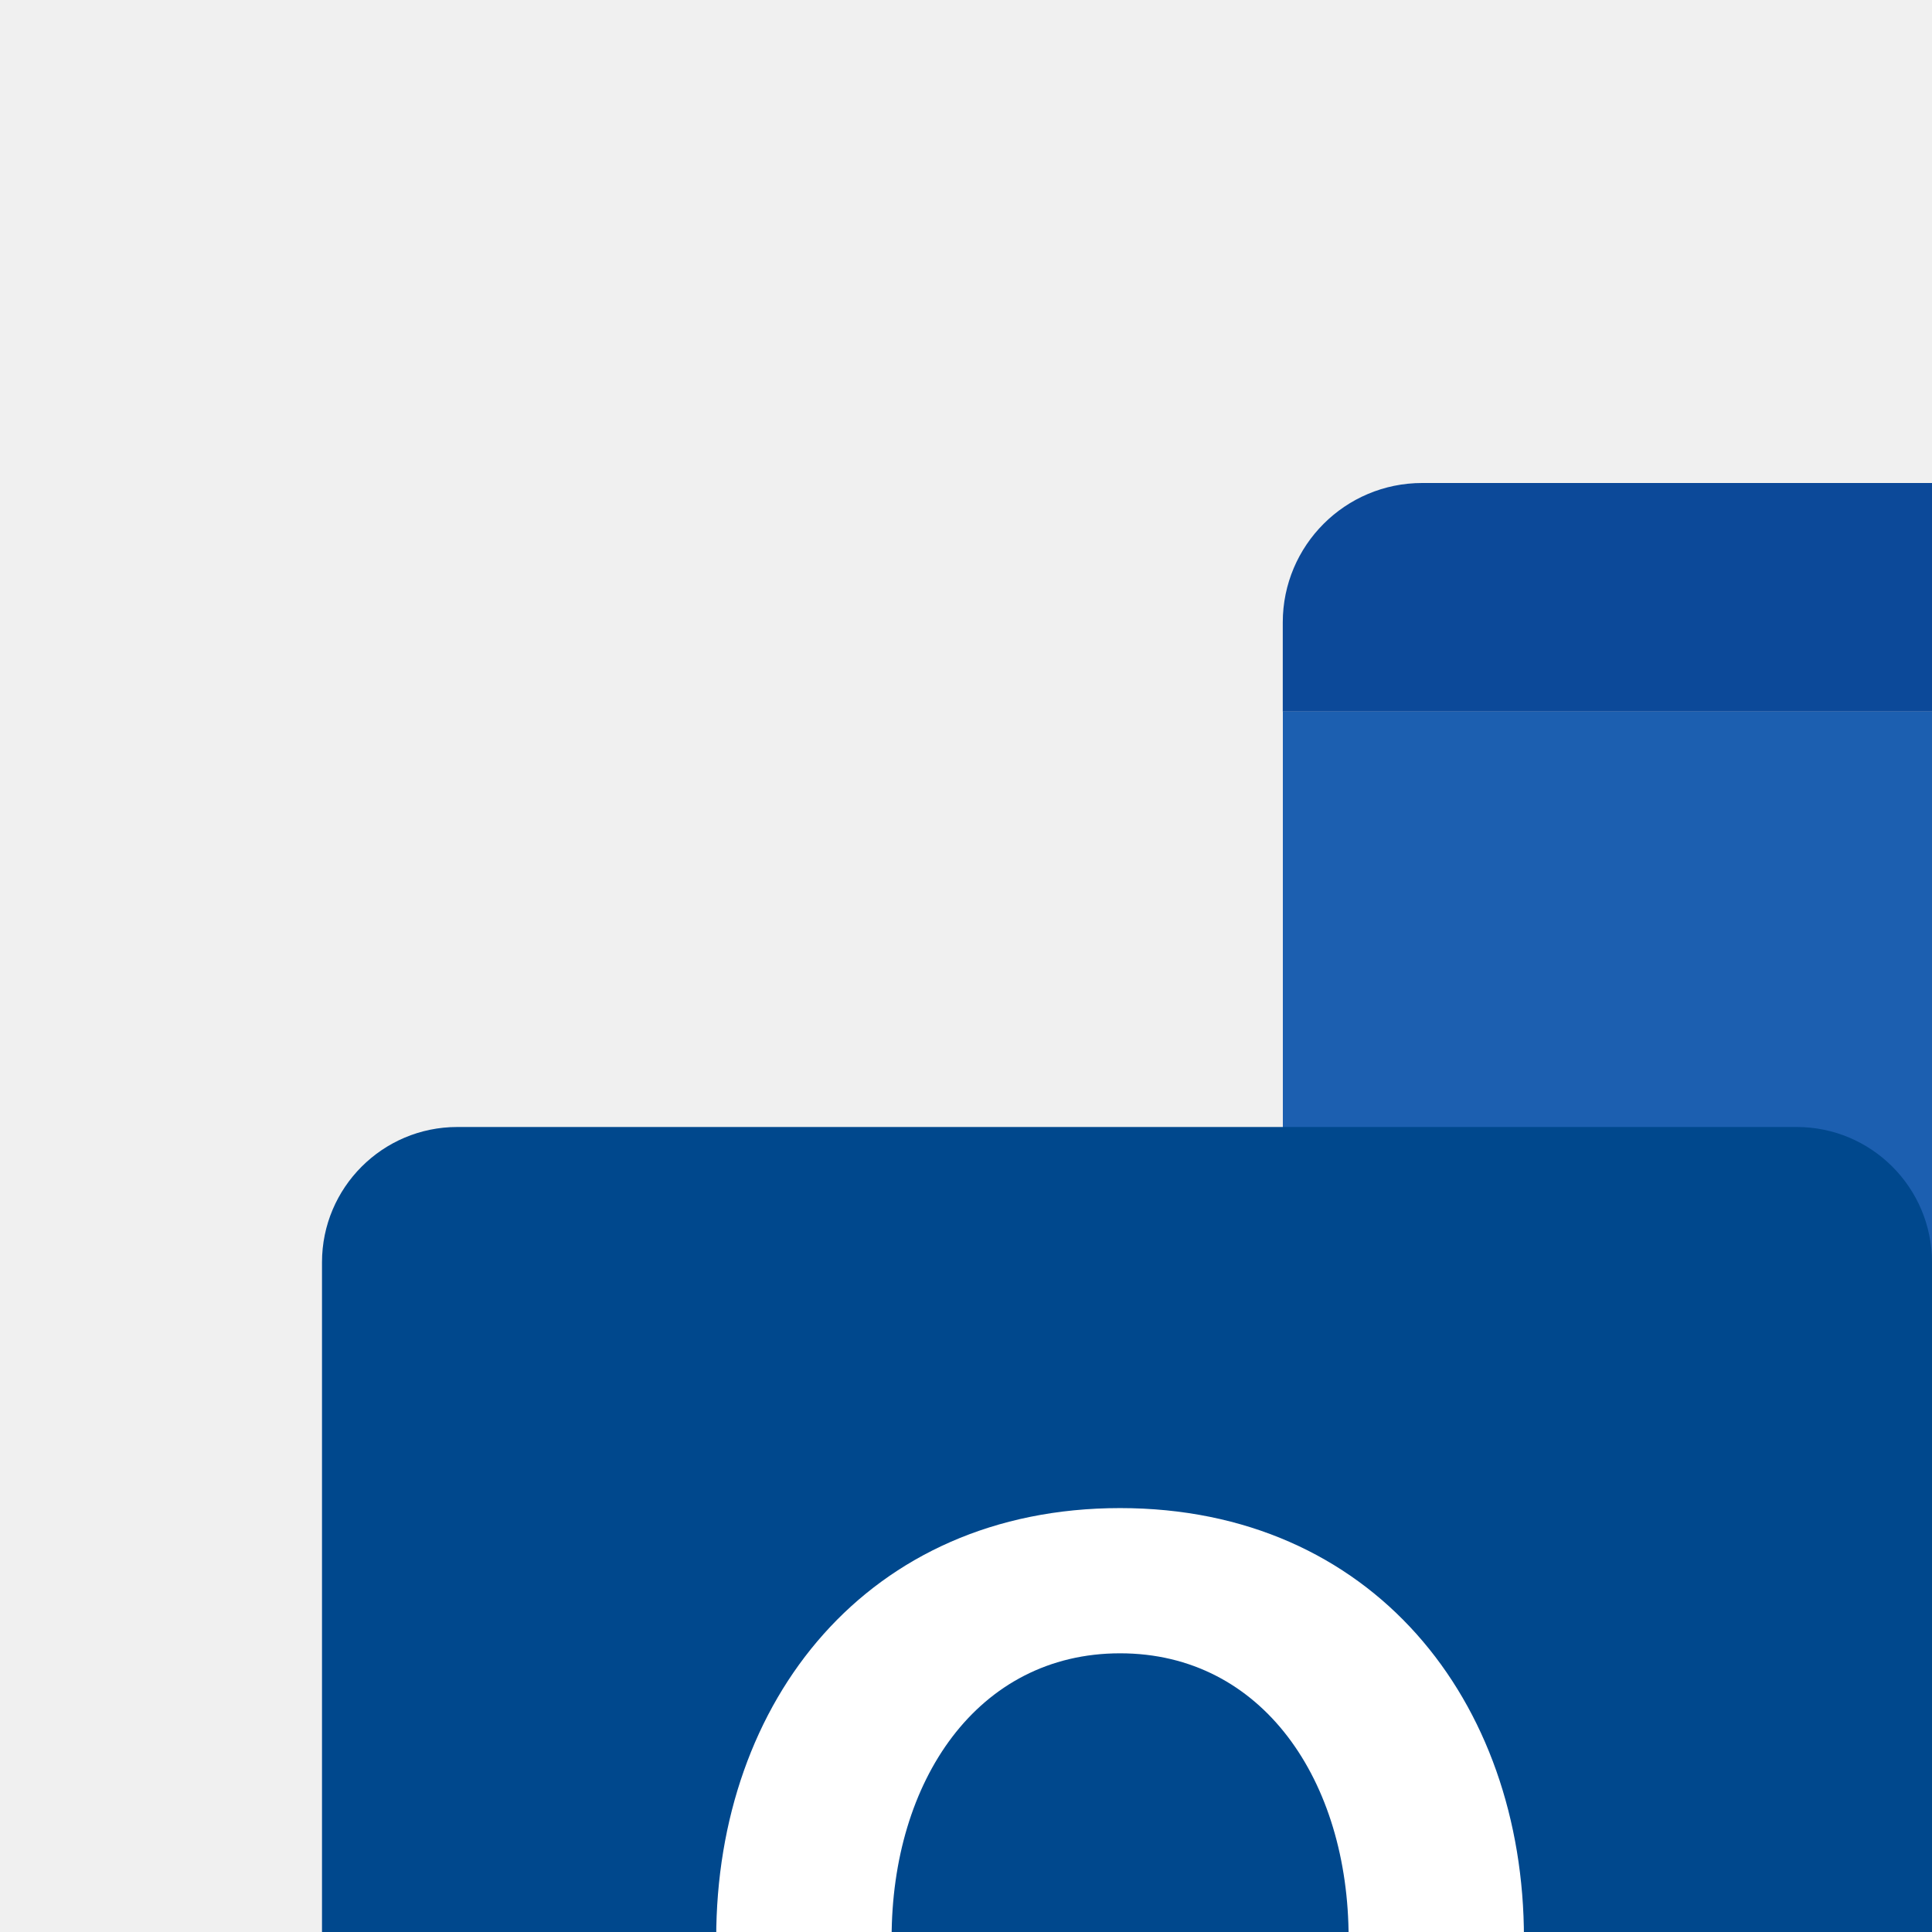
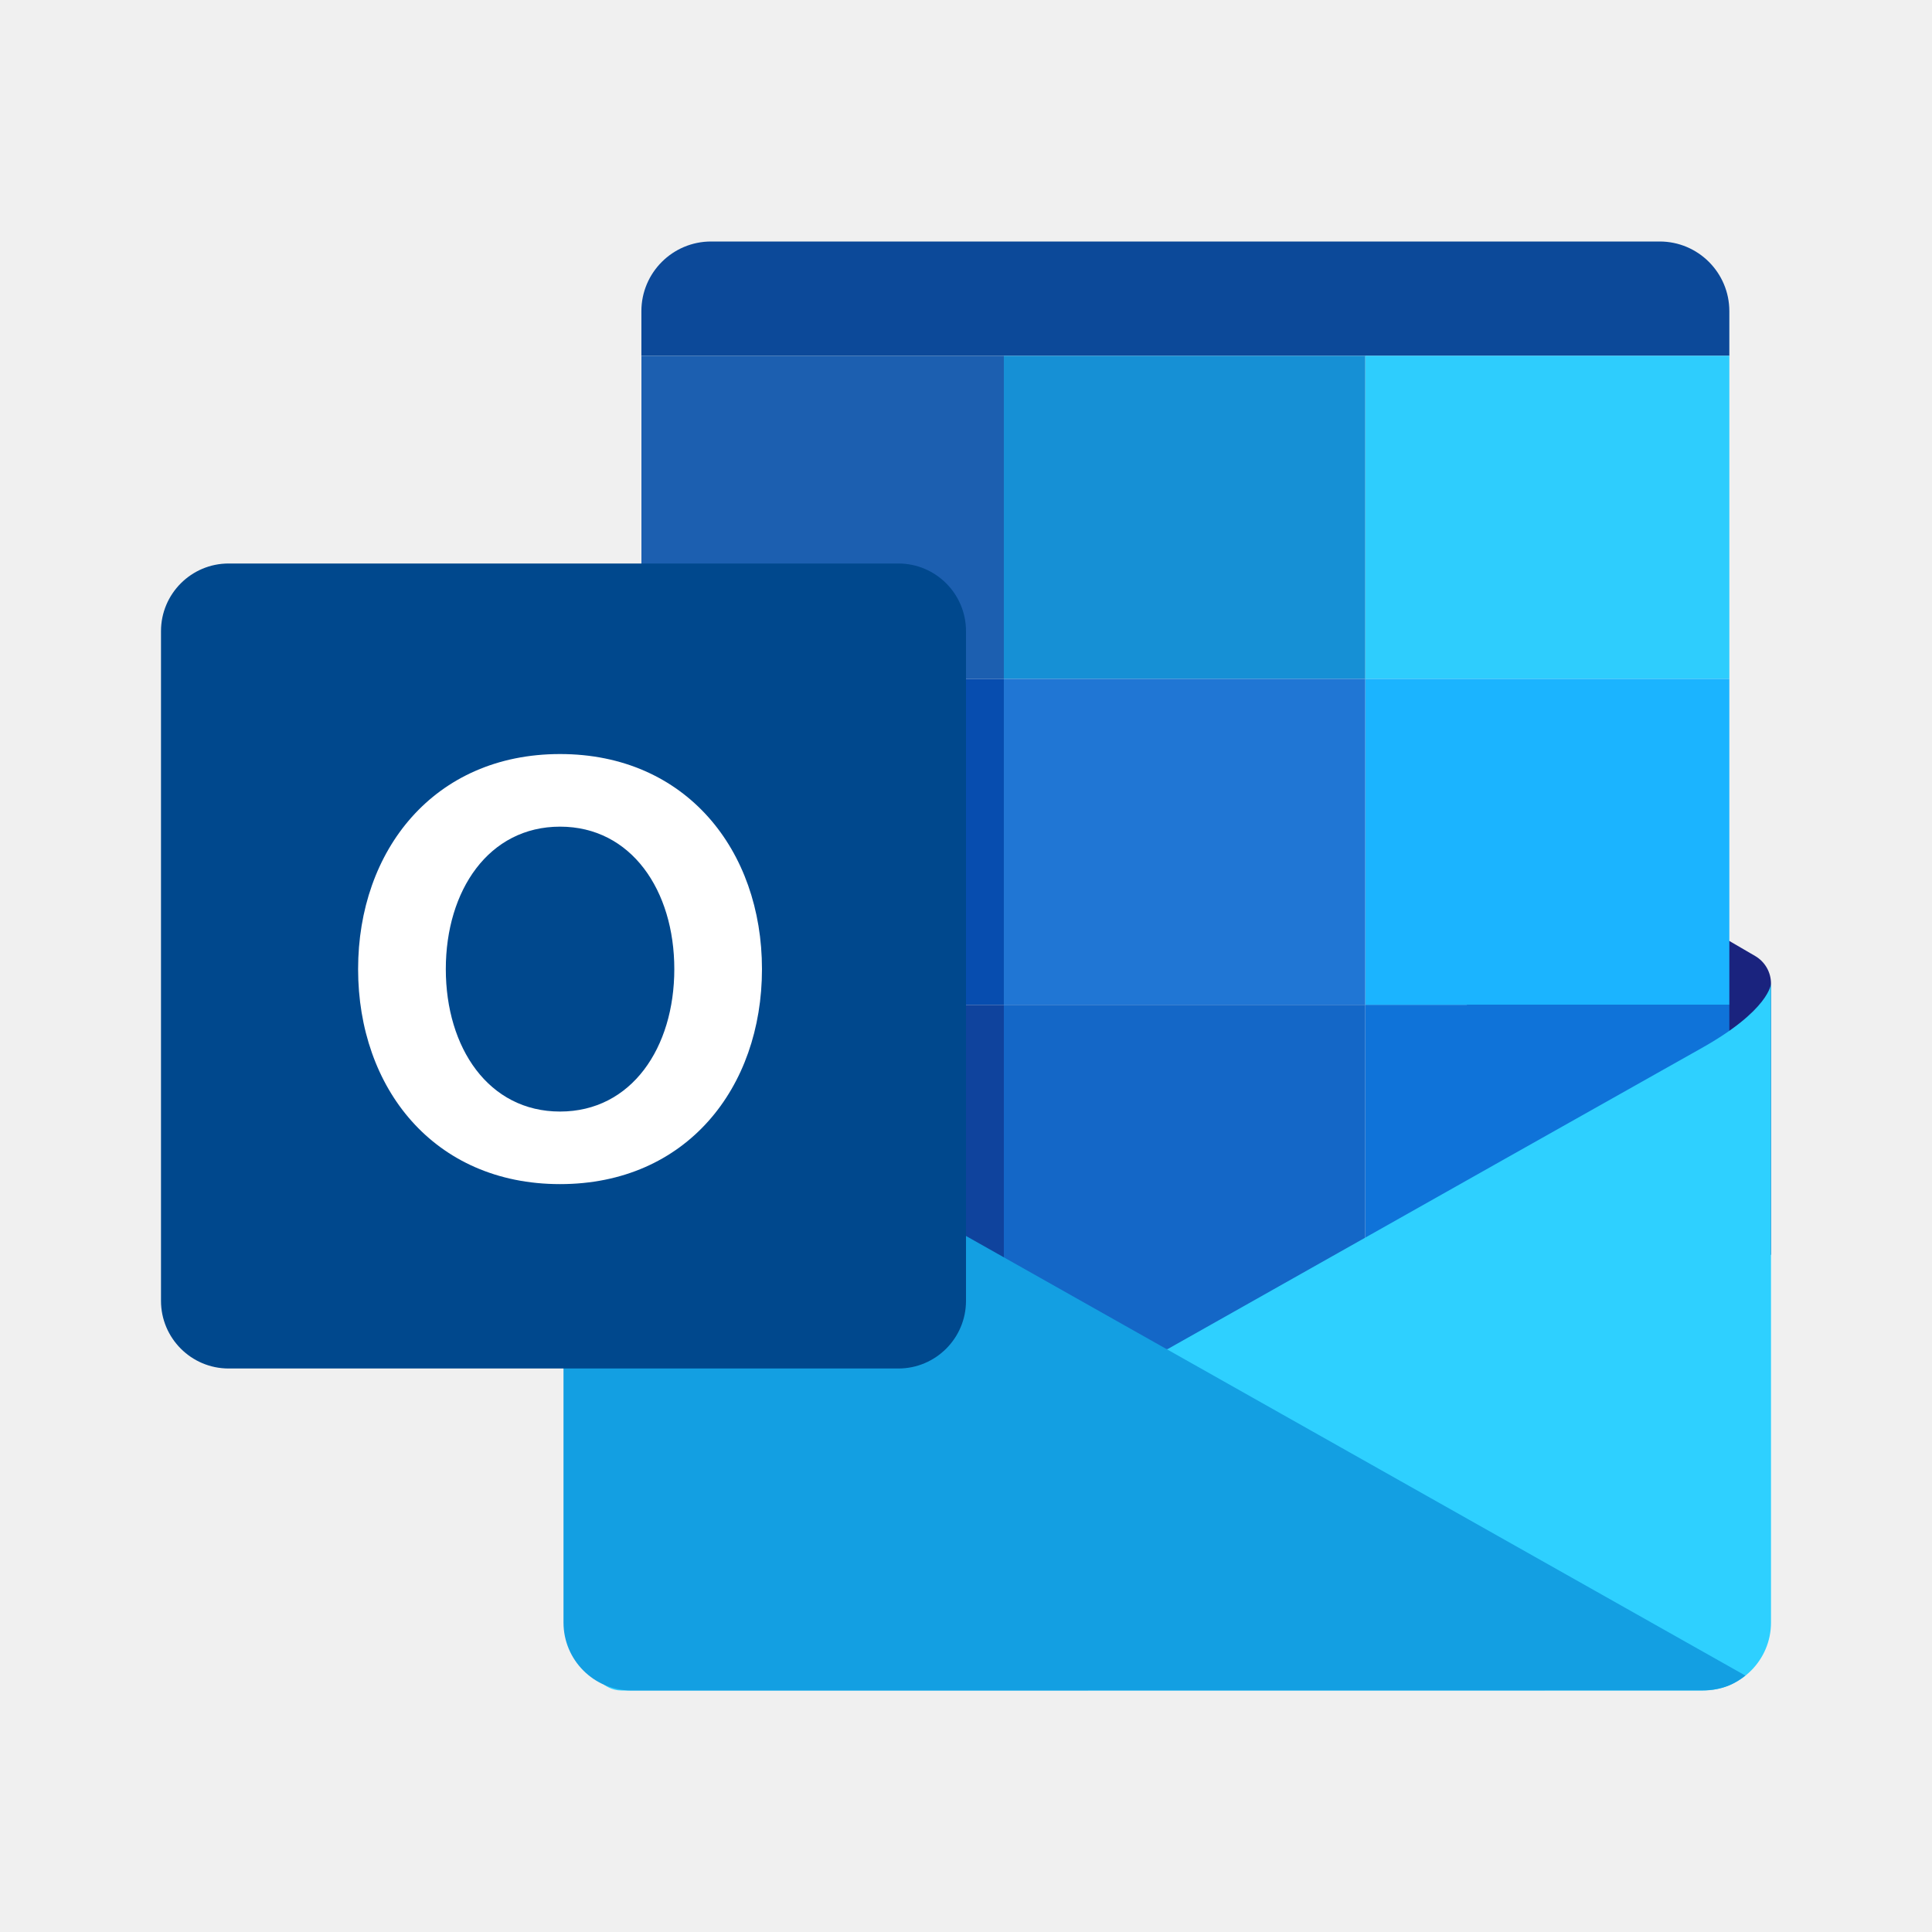
- <svg xmlns="http://www.w3.org/2000/svg" viewBox="0 0 24 24" width="48px" height="48px">
+ <svg xmlns="http://www.w3.org/2000/svg" viewBox="0 0 48 48" width="48px" height="48px">
  <path fill="#1a237e" d="M43.607,23.752l-7.162-4.172v11.594H44v-6.738C44,24.155,43.85,23.894,43.607,23.752z" />
  <path fill="#0c4999" d="M33.919,8.84h9.046V7.732C42.965,6.775,42.19,6,41.234,6H17.667c-0.956,0-1.732,0.775-1.732,1.732 V8.84h9.005H33.919z" />
  <path fill="#0f73d9" d="M33.919,33.522h7.314c0.956,0,1.732-0.775,1.732-1.732v-6.827h-9.046V33.522z" />
  <path fill="#0f439d" d="M15.936,24.964v6.827c0,0.956,0.775,1.732,1.732,1.732h7.273v-8.558H15.936z" />
  <path fill="#2ecdfd" d="M33.919 8.84H42.965V16.867H33.919z" />
  <path fill="#1c5fb0" d="M15.936 8.84H24.941V16.867H15.936z" />
  <path fill="#1467c7" d="M24.94 24.964H33.919V33.522H24.94z" />
  <path fill="#1690d5" d="M24.94 8.84H33.919V16.867H24.94z" />
  <path fill="#1bb4ff" d="M33.919 16.867H42.965V24.963H33.919z" />
  <path fill="#074daf" d="M15.936 16.867H24.941V24.963H15.936z" />
  <path fill="#2076d4" d="M24.94 16.867H33.919V24.963H24.94z" />
  <path fill="#2ed0ff" d="M15.441,42c0.463,0,26.87,0,26.87,0C43.244,42,44,41.244,44,40.311V24.438 c0,0-0.03,0.658-1.751,1.617c-1.3,0.724-27.505,15.511-27.505,15.511S14.978,42,15.441,42z" />
  <path fill="#139fe2" d="M42.279,41.997c-0.161,0-26.59,0.003-26.59,0.003C14.756,42,14,41.244,14,40.311V25.067 l29.363,16.562C43.118,41.825,42.807,41.997,42.279,41.997z" />
  <path fill="#00488d" d="M22.319,34H5.681C4.753,34,4,33.247,4,32.319V15.681C4,14.753,4.753,14,5.681,14h16.638 C23.247,14,24,14.753,24,15.681v16.638C24,33.247,23.247,34,22.319,34z" />
  <path fill="#fff" d="M13.914,18.734c-3.131,0-5.017,2.392-5.017,5.343c0,2.951,1.879,5.342,5.017,5.342 c3.139,0,5.017-2.392,5.017-5.342C18.931,21.126,17.045,18.734,13.914,18.734z M13.914,27.616c-1.776,0-2.838-1.584-2.838-3.539 s1.067-3.539,2.838-3.539c1.771,0,2.839,1.585,2.839,3.539S15.689,27.616,13.914,27.616z" />
</svg>
